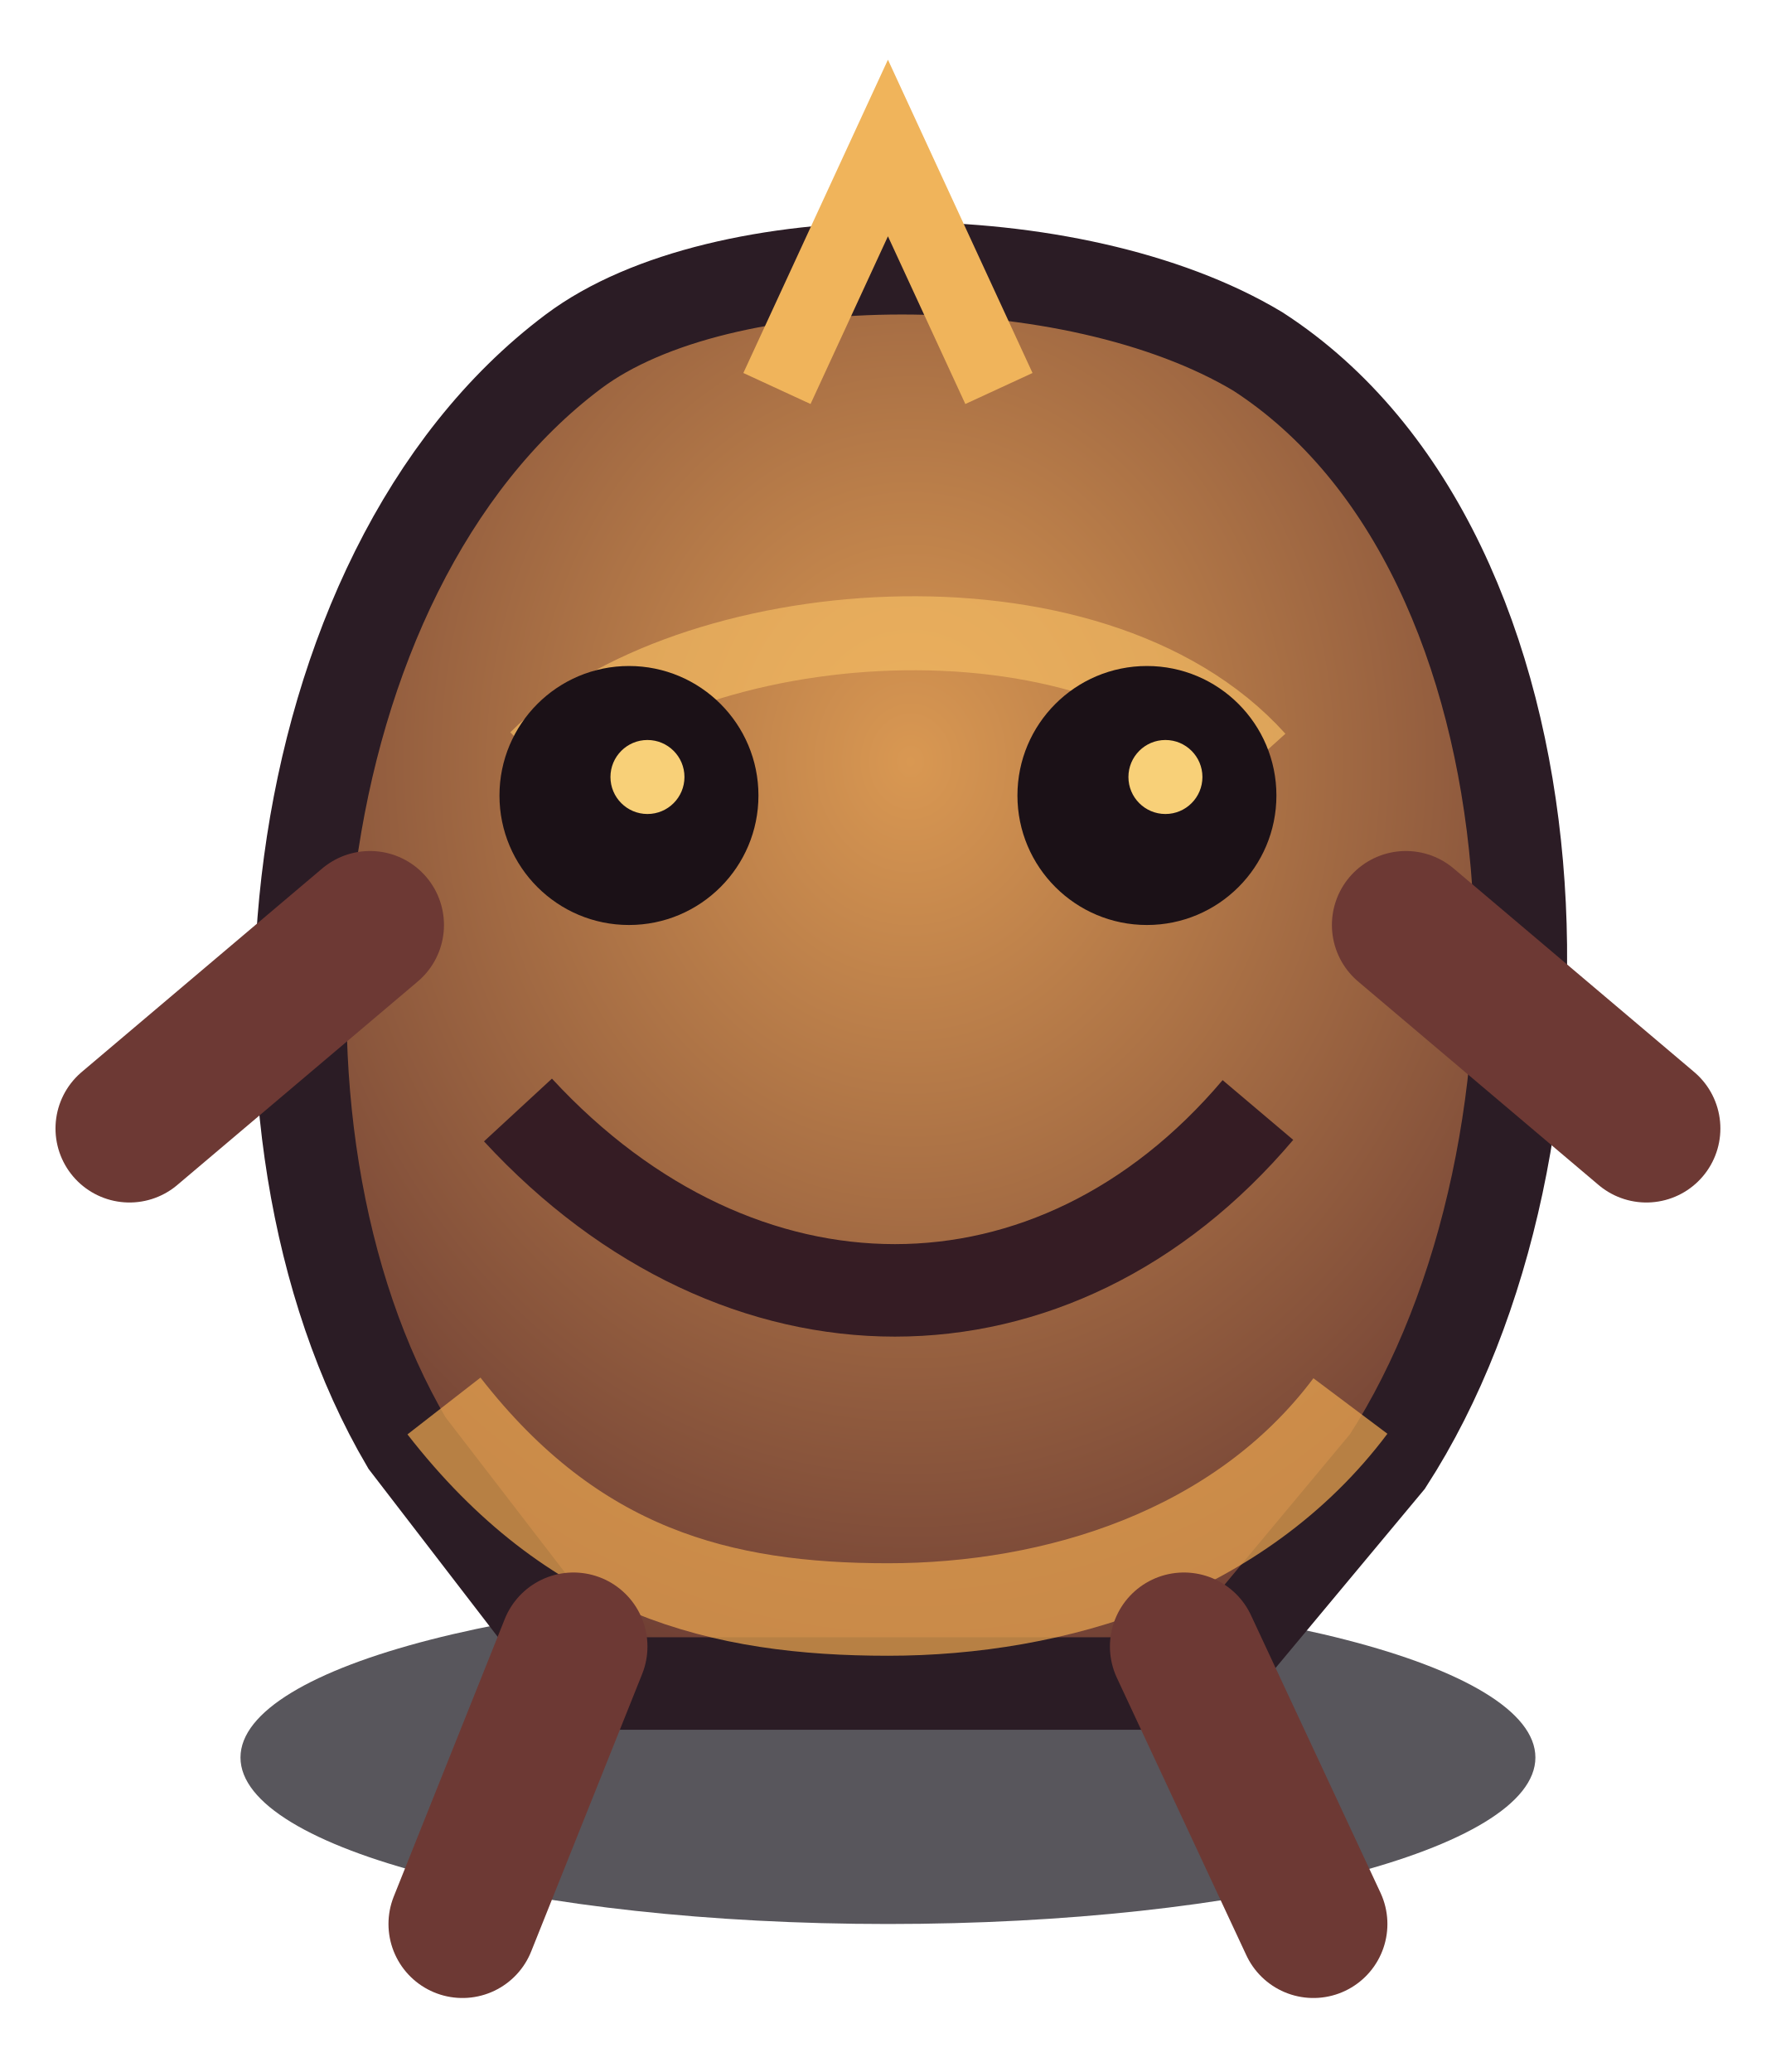
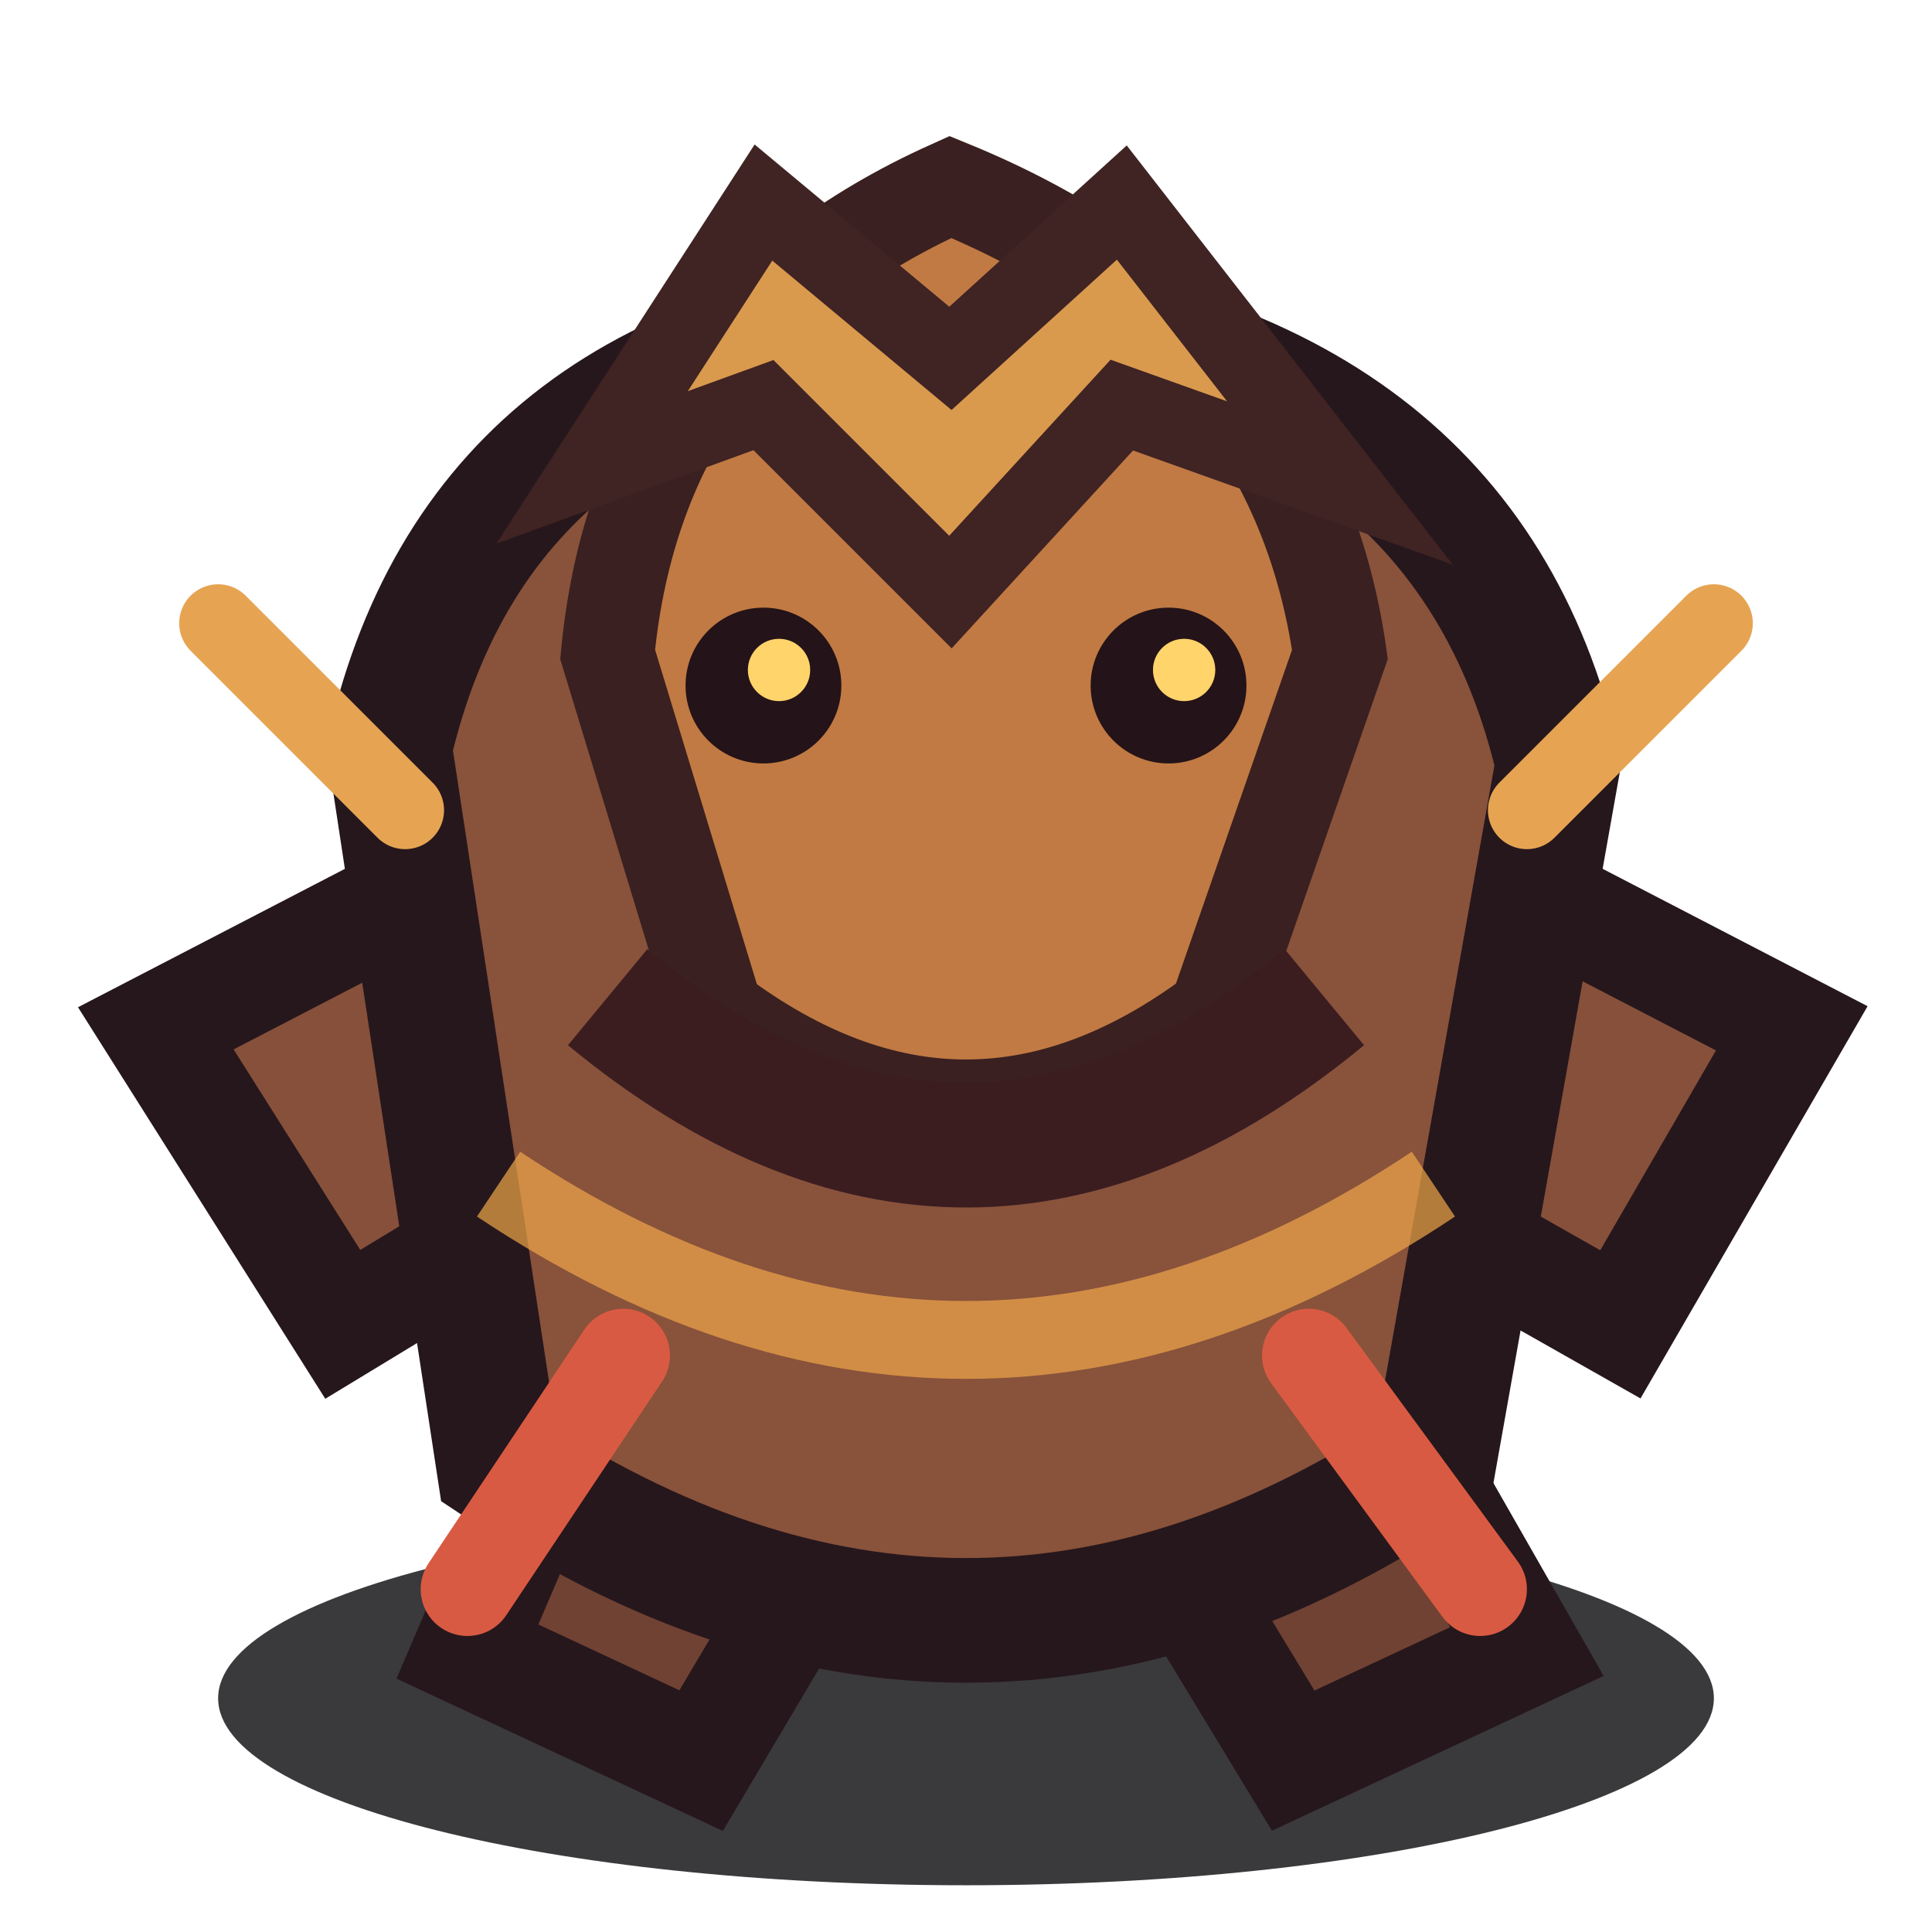
- <svg xmlns="http://www.w3.org/2000/svg" width="96" height="112" viewBox="0 0 96 112">
-   <defs>
-     <radialGradient id="g" cx="50%" cy="35%" r="65%">
-       <stop offset="0" stop-color="#d99852" />
-       <stop offset="1" stop-color="#704035" />
-     </radialGradient>
-   </defs>
-   <ellipse cx="48" cy="95" rx="35" ry="9" fill="#120f18" fill-opacity=".7" />
-   <path d="M22 78C12 61 15 31 31 19 39 13 58 13 68 19c17 11 18 43 7 60l-10 12H32z" fill="url(#g)" stroke="#2b1c25" stroke-width="5" />
-   <path d="M29 41c8-8 30-10 39 0" fill="none" stroke="#f3bb62" stroke-width="4" opacity=".7" />
-   <circle cx="34" cy="43" r="7" fill="#1b1117" />
-   <circle cx="62" cy="43" r="7" fill="#1b1117" />
-   <circle cx="35" cy="42" r="2" fill="#f8d078" />
-   <circle cx="63" cy="42" r="2" fill="#f8d078" />
-   <path d="M28 60c12 13 29 13 40 0" fill="none" stroke="#351c24" stroke-width="5" />
-   <path d="M24 76c7 9 15 11 24 11s19-3 25-11" fill="none" stroke="#e5a24f" stroke-width="5" opacity=".75" />
-   <path d="M20 50 7 61M76 50l13 11M31 89l-6 15M64 89l7 15" stroke="#6d3934" stroke-width="8" stroke-linecap="round" />
-   <path d="M42 21 48 8l6 13" fill="none" stroke="#f0b45b" stroke-width="4" />
+ <svg xmlns="http://www.w3.org/2000/svg" width="124" height="124" viewBox="0 0 124 124">
+   <ellipse cx="62" cy="109" rx="48" ry="12" fill="#09080c" fill-opacity=".8" />
+   <path d="M42 78 30 106l15 7 16-27M82 78l16 28-15 7-17-28" fill="#704233" stroke="#26171c" stroke-width="7" />
+   <path d="M37 52 10 66l12 19 28-17M88 52l27 14-11 19-30-17" fill="#86503b" stroke="#26171c" stroke-width="7" />
+   <path d="M25 48Q31 22 62 20Q94 23 100 49L92 94Q62 114 32 94Z" fill="#89523b" stroke="#26171c" stroke-width="8" />
+   <path d="M39 42Q41 21 61 12Q83 21 86 42L78 65Q62 77 46 65Z" fill="#c17a43" stroke="#3a2020" stroke-width="6" />
+   <path d="M38 30 49 13l12 10 11-10 14 18-14-5-11 12-12-12z" fill="#d99a4e" stroke="#402323" stroke-width="5" />
+   <circle cx="49" cy="44" r="5" fill="#241318" />
+   <circle cx="75" cy="44" r="5" fill="#241318" />
+   <circle cx="50" cy="43" r="2" fill="#ffd46b" />
+   <circle cx="76" cy="43" r="2" fill="#ffd46b" />
+   <path d="M39 64Q62 83 85 64" fill="none" stroke="#3b1d20" stroke-width="8" />
+   <path d="M32 76Q62 96 92 76" fill="none" stroke="#f0a649" stroke-width="5" opacity=".7" />
+   <path d="M26 52 14 40M98 52l12-12" stroke="#e6a452" stroke-width="5" stroke-linecap="round" />
+   <path d="M40 87 30 102M84 87l11 15" stroke="#d95a42" stroke-width="6" stroke-linecap="round" />
</svg>
